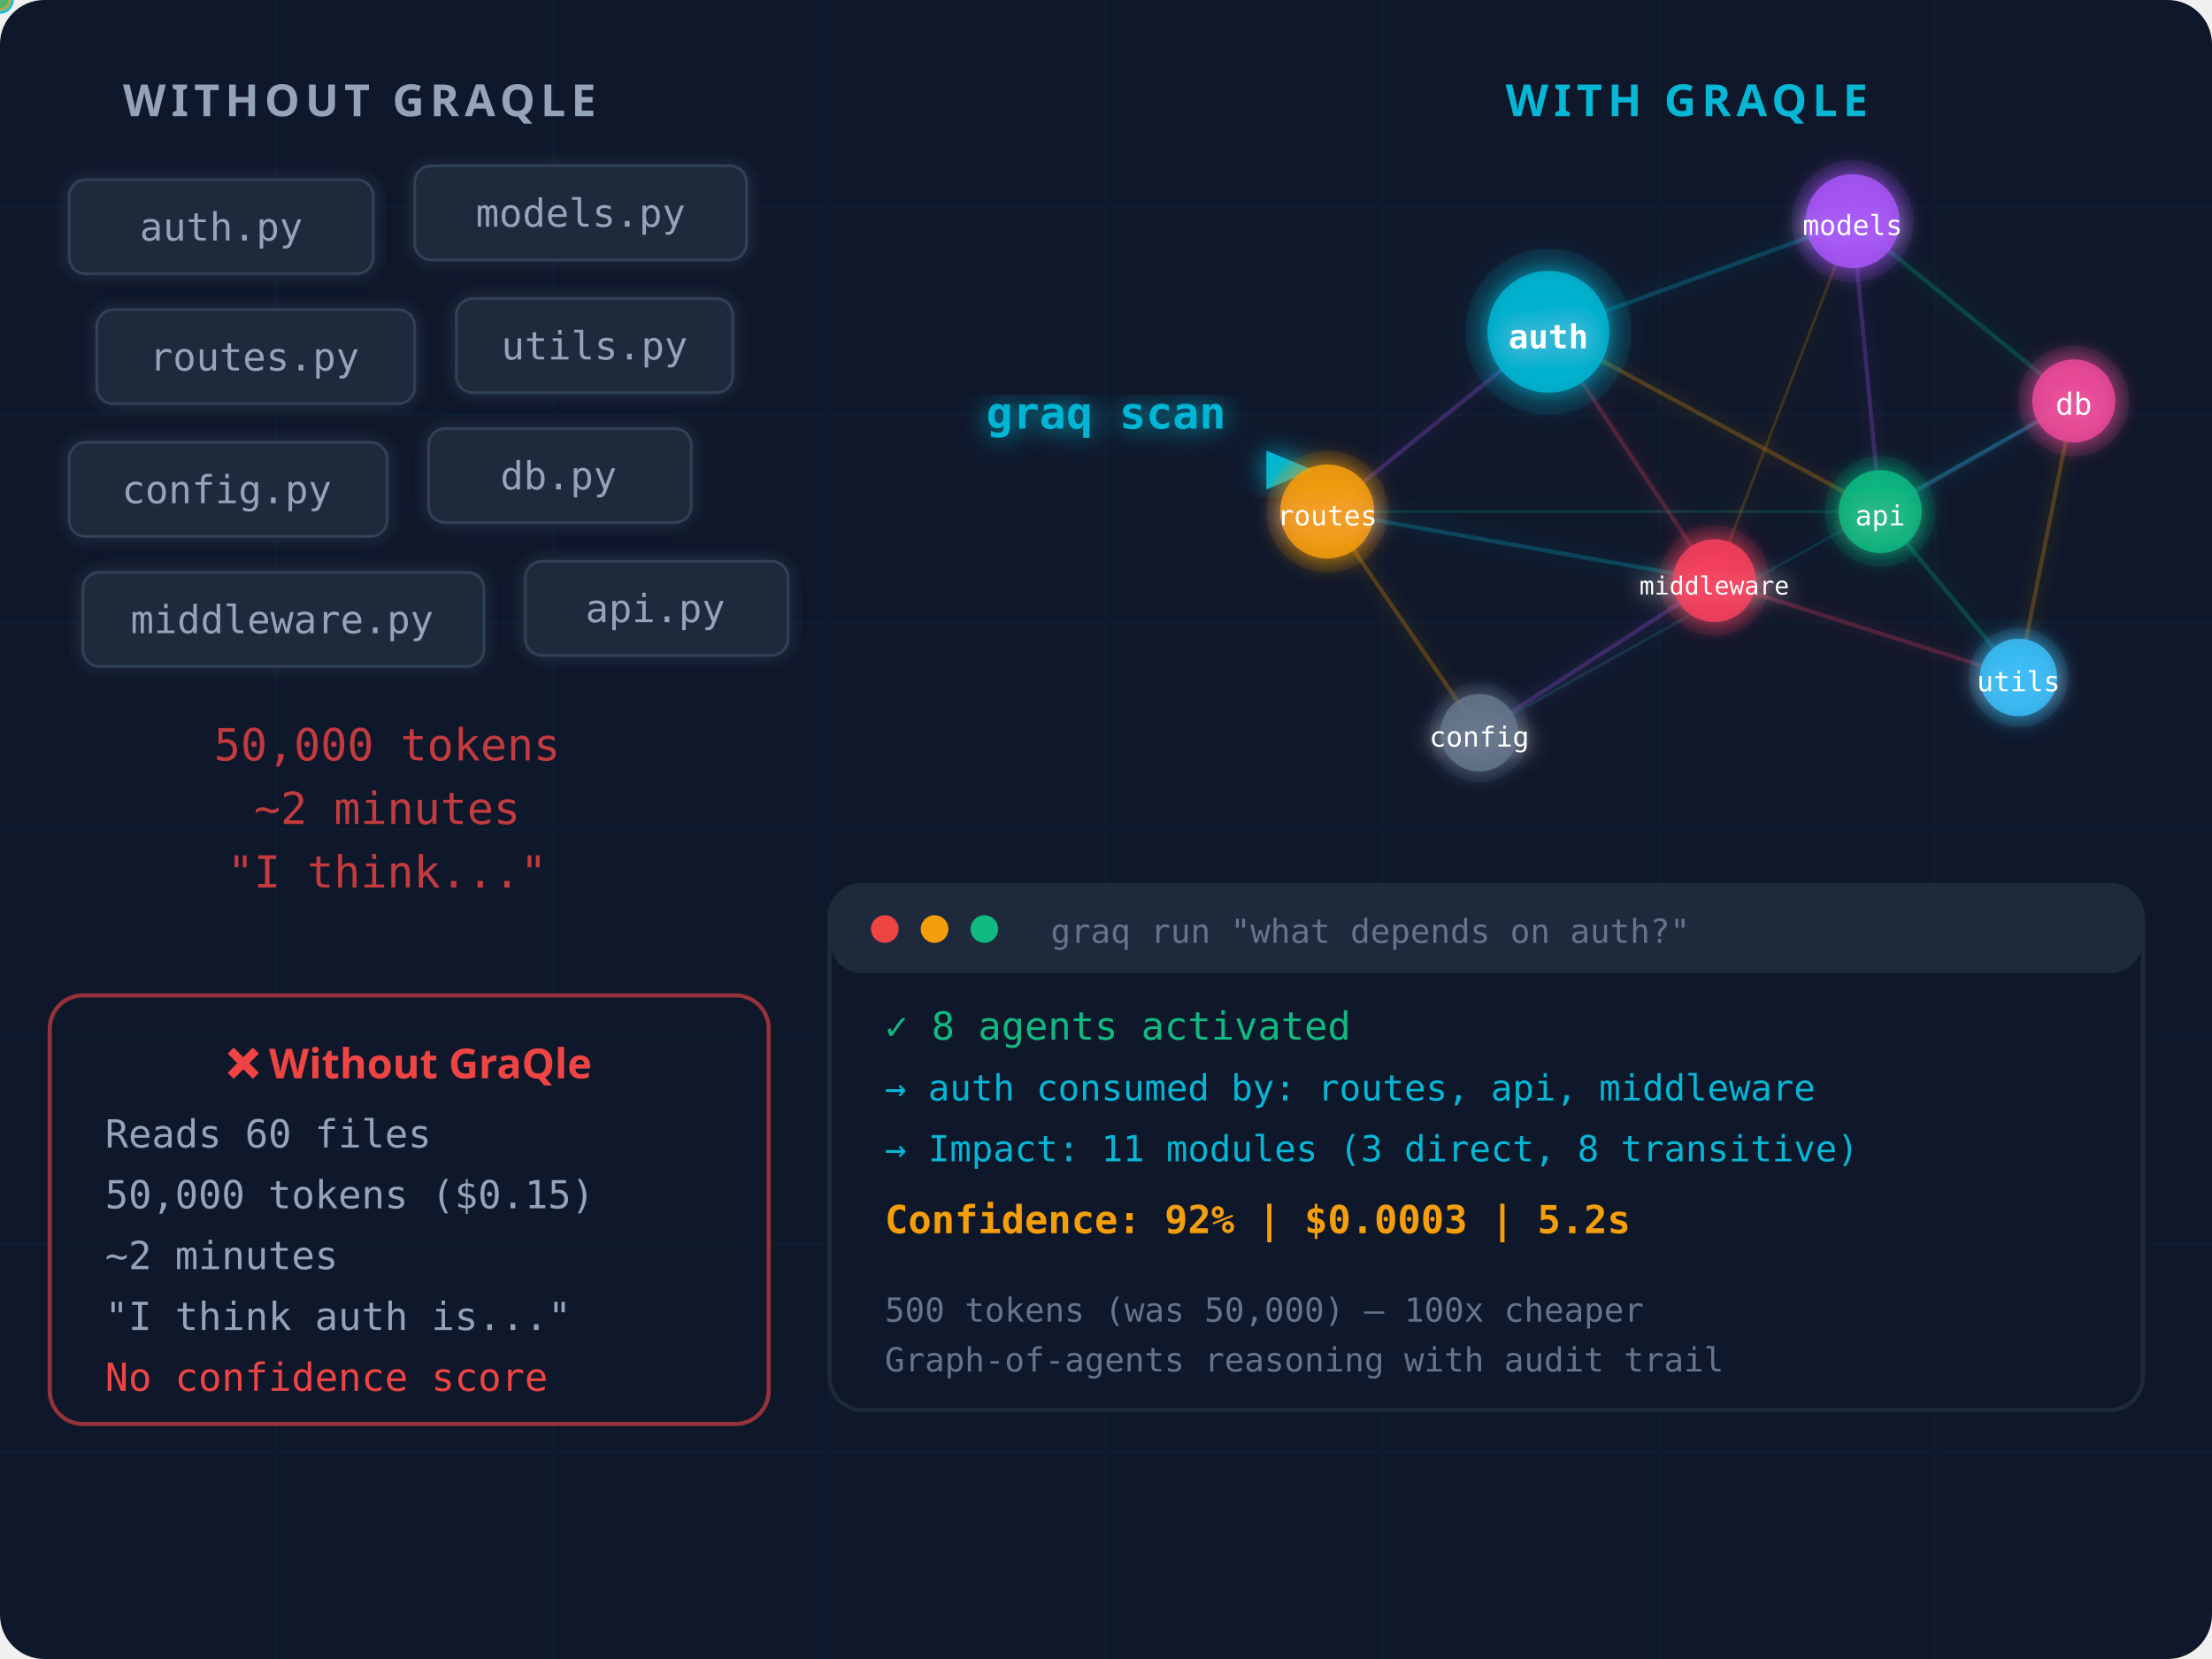
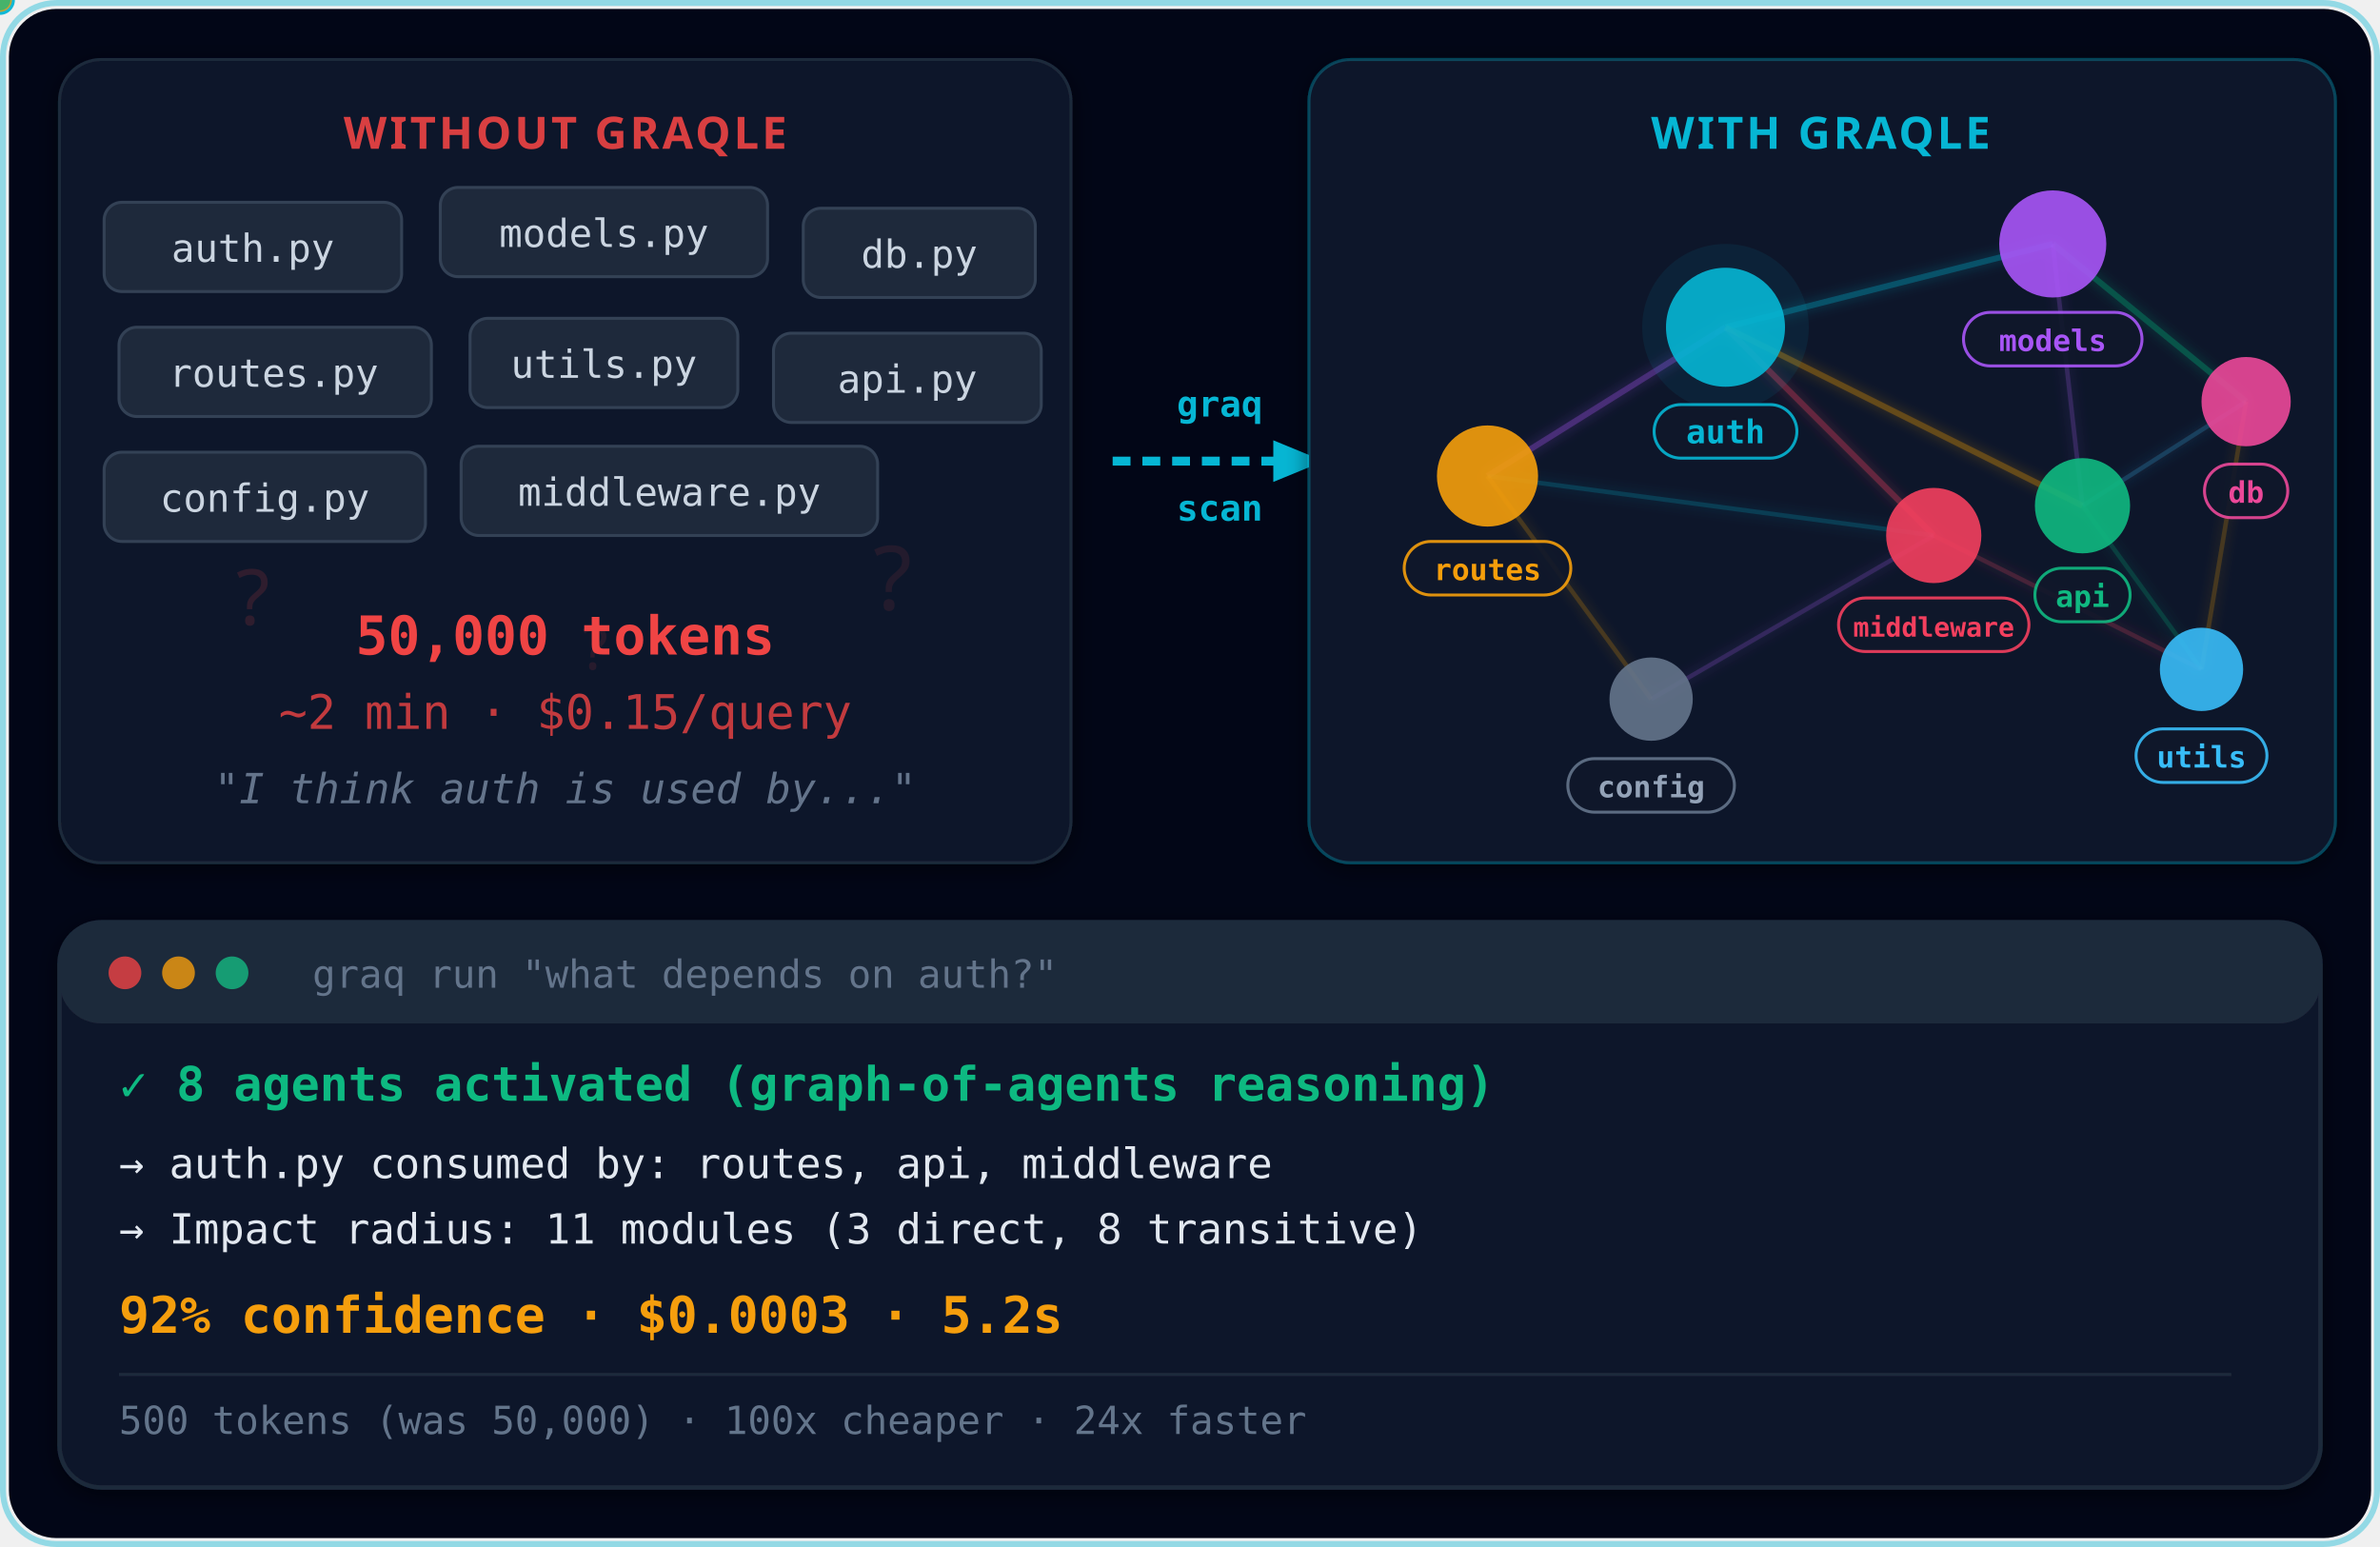
- <svg xmlns="http://www.w3.org/2000/svg" viewBox="0 0 800 600" fill="none">
+ <svg xmlns="http://www.w3.org/2000/svg" viewBox="0 0 800 520" fill="none">
  <defs>
-     <linearGradient id="bg" x1="0" y1="0" x2="800" y2="600">
-       <stop offset="0%" stop-color="#0f172a" />
+     <linearGradient id="bg" x1="0" y1="0" x2="800" y2="520">
+       <stop offset="0%" stop-color="#020617" />
+       <stop offset="50%" stop-color="#0a1628" />
      <stop offset="100%" stop-color="#020617" />
    </linearGradient>
-     <linearGradient id="cyan" x1="0" y1="0" x2="1" y2="1">
-       <stop offset="0%" stop-color="#06b6d4" />
-       <stop offset="100%" stop-color="#0ea5e9" />
+     <linearGradient id="border-glow" x1="0" y1="0" x2="800" y2="520">
+       <stop offset="0%" stop-color="#06b6d4" stop-opacity="0.4" />
+       <stop offset="50%" stop-color="#a855f7" stop-opacity="0.2" />
+       <stop offset="100%" stop-color="#06b6d4" stop-opacity="0.4" />
    </linearGradient>
-     <filter id="glow">
-       <feGaussianBlur stdDeviation="3" result="blur" />
+     <filter id="edge-glow">
+       <feGaussianBlur stdDeviation="2" result="blur" />
      <feMerge>
        <feMergeNode in="blur" />
        <feMergeNode in="SourceGraphic" />
      </feMerge>
    </filter>
-     <filter id="glow-strong">
-       <feGaussianBlur stdDeviation="5" result="blur" />
-       <feMerge>
-         <feMergeNode in="blur" />
-         <feMergeNode in="SourceGraphic" />
-       </feMerge>
+     <filter id="node-glow">
+       <feGaussianBlur stdDeviation="6" result="blur" />
+       <feComposite in="SourceGraphic" in2="blur" operator="over" />
    </filter>
-     <filter id="glow-node">
-       <feGaussianBlur stdDeviation="4" result="blur" />
-       <feMerge>
-         <feMergeNode in="blur" />
-         <feMergeNode in="SourceGraphic" />
-       </feMerge>
+     <filter id="soft-shadow">
+       <feDropShadow dx="0" dy="2" stdDeviation="4" flood-color="#000" flood-opacity="0.5" />
    </filter>
  </defs>
-   <rect width="800" height="600" fill="url(#bg)" rx="16" />
-   <g opacity="0.03" stroke="#06b6d4">
-     <line x1="0" y1="75" x2="800" y2="75" />
-     <line x1="0" y1="150" x2="800" y2="150" />
-     <line x1="0" y1="225" x2="800" y2="225" />
-     <line x1="0" y1="300" x2="800" y2="300" />
-     <line x1="0" y1="375" x2="800" y2="375" />
-     <line x1="0" y1="450" x2="800" y2="450" />
-     <line x1="0" y1="525" x2="800" y2="525" />
-     <line x1="100" y1="0" x2="100" y2="600" />
-     <line x1="200" y1="0" x2="200" y2="600" />
-     <line x1="300" y1="0" x2="300" y2="600" />
-     <line x1="400" y1="0" x2="400" y2="600" />
-     <line x1="500" y1="0" x2="500" y2="600" />
-     <line x1="600" y1="0" x2="600" y2="600" />
-     <line x1="700" y1="0" x2="700" y2="600" />
-   </g>
-   <text x="130" y="42" fill="#94a3b8" font-family="sans-serif" font-size="16" font-weight="bold" text-anchor="middle" letter-spacing="2">WITHOUT GRAQLE</text>
-   <g filter="url(#glow)">
-     <rect x="25" y="65" width="110" height="34" rx="6" fill="#1e293b" stroke="#334155" stroke-width="1" />
-     <text x="80" y="87" fill="#94a3b8" font-family="monospace" font-size="14" text-anchor="middle">auth.py</text>
-     <rect x="150" y="60" width="120" height="34" rx="6" fill="#1e293b" stroke="#334155" stroke-width="1" />
-     <text x="210" y="82" fill="#94a3b8" font-family="monospace" font-size="14" text-anchor="middle">models.py</text>
-     <rect x="35" y="112" width="115" height="34" rx="6" fill="#1e293b" stroke="#334155" stroke-width="1" />
-     <text x="92" y="134" fill="#94a3b8" font-family="monospace" font-size="14" text-anchor="middle">routes.py</text>
-     <rect x="165" y="108" width="100" height="34" rx="6" fill="#1e293b" stroke="#334155" stroke-width="1" />
-     <text x="215" y="130" fill="#94a3b8" font-family="monospace" font-size="14" text-anchor="middle">utils.py</text>
-     <rect x="25" y="160" width="115" height="34" rx="6" fill="#1e293b" stroke="#334155" stroke-width="1" />
-     <text x="82" y="182" fill="#94a3b8" font-family="monospace" font-size="14" text-anchor="middle">config.py</text>
-     <rect x="155" y="155" width="95" height="34" rx="6" fill="#1e293b" stroke="#334155" stroke-width="1" />
-     <text x="202" y="177" fill="#94a3b8" font-family="monospace" font-size="14" text-anchor="middle">db.py</text>
-     <rect x="30" y="207" width="145" height="34" rx="6" fill="#1e293b" stroke="#334155" stroke-width="1" />
-     <text x="102" y="229" fill="#94a3b8" font-family="monospace" font-size="14" text-anchor="middle">middleware.py</text>
-     <rect x="190" y="203" width="95" height="34" rx="6" fill="#1e293b" stroke="#334155" stroke-width="1" />
-     <text x="237" y="225" fill="#94a3b8" font-family="monospace" font-size="14" text-anchor="middle">api.py</text>
-   </g>
-   <g>
-     <text x="140" y="275" fill="#ef4444" font-family="monospace" font-size="16" text-anchor="middle" opacity="0.8">50,000 tokens</text>
-     <text x="140" y="298" fill="#ef4444" font-family="monospace" font-size="16" text-anchor="middle" opacity="0.8">~2 minutes</text>
-     <text x="140" y="321" fill="#ef4444" font-family="monospace" font-size="16" text-anchor="middle" opacity="0.8">"I think..."</text>
-   </g>
-   <g filter="url(#glow-strong)">
-     <text x="400" y="155" fill="#06b6d4" font-family="monospace" font-size="16" font-weight="bold" text-anchor="middle">graq scan</text>
-     <path d="M 340 170 L 460 170" stroke="url(#cyan)" stroke-width="3" stroke-dasharray="6 4">
-       <animate attributeName="stroke-dashoffset" values="10;0" dur="0.8s" repeatCount="indefinite" />
+   <rect x="1" y="1" width="798" height="518" rx="18" fill="none" stroke="url(#border-glow)" stroke-width="2" />
+   <rect x="3" y="3" width="794" height="514" rx="16" fill="url(#bg)" />
+   <g opacity="0.08" fill="#06b6d4">
+     <circle cx="80" cy="60" r="1" />
+     <circle cx="160" cy="60" r="1" />
+     <circle cx="240" cy="60" r="1" />
+     <circle cx="320" cy="60" r="1" />
+     <circle cx="80" cy="120" r="1" />
+     <circle cx="160" cy="120" r="1" />
+     <circle cx="240" cy="120" r="1" />
+     <circle cx="320" cy="120" r="1" />
+     <circle cx="80" cy="180" r="1" />
+     <circle cx="160" cy="180" r="1" />
+     <circle cx="240" cy="180" r="1" />
+     <circle cx="320" cy="180" r="1" />
+     <circle cx="480" cy="60" r="1" />
+     <circle cx="560" cy="60" r="1" />
+     <circle cx="640" cy="60" r="1" />
+     <circle cx="720" cy="60" r="1" />
+     <circle cx="480" cy="120" r="1" />
+     <circle cx="560" cy="120" r="1" />
+     <circle cx="640" cy="120" r="1" />
+     <circle cx="720" cy="120" r="1" />
+     <circle cx="480" cy="180" r="1" />
+     <circle cx="560" cy="180" r="1" />
+     <circle cx="640" cy="180" r="1" />
+     <circle cx="720" cy="180" r="1" />
+     <circle cx="480" cy="240" r="1" />
+     <circle cx="560" cy="240" r="1" />
+     <circle cx="640" cy="240" r="1" />
+     <circle cx="720" cy="240" r="1" />
+   </g>
+   <g filter="url(#soft-shadow)">
+     <rect x="20" y="20" width="340" height="270" rx="14" fill="#0f172a" stroke="#1e293b" stroke-width="1" />
+   </g>
+   <text x="190" y="50" fill="#ef4444" font-family="sans-serif" font-size="15" font-weight="bold" text-anchor="middle" letter-spacing="1" opacity="0.9">WITHOUT GRAQLE</text>
+   <g>
+     <rect x="35" y="68" width="100" height="30" rx="6" fill="#1e293b" stroke="#334155" stroke-width="1" />
+     <text x="85" y="88" fill="#cbd5e1" font-family="monospace" font-size="13" text-anchor="middle">auth.py</text>
+     <rect x="148" y="63" width="110" height="30" rx="6" fill="#1e293b" stroke="#334155" stroke-width="1" />
+     <text x="203" y="83" fill="#cbd5e1" font-family="monospace" font-size="13" text-anchor="middle">models.py</text>
+     <rect x="270" y="70" width="78" height="30" rx="6" fill="#1e293b" stroke="#334155" stroke-width="1" />
+     <text x="309" y="90" fill="#cbd5e1" font-family="monospace" font-size="13" text-anchor="middle">db.py</text>
+     <rect x="40" y="110" width="105" height="30" rx="6" fill="#1e293b" stroke="#334155" stroke-width="1" />
+     <text x="92" y="130" fill="#cbd5e1" font-family="monospace" font-size="13" text-anchor="middle">routes.py</text>
+     <rect x="158" y="107" width="90" height="30" rx="6" fill="#1e293b" stroke="#334155" stroke-width="1" />
+     <text x="203" y="127" fill="#cbd5e1" font-family="monospace" font-size="13" text-anchor="middle">utils.py</text>
+     <rect x="260" y="112" width="90" height="30" rx="6" fill="#1e293b" stroke="#334155" stroke-width="1" />
+     <text x="305" y="132" fill="#cbd5e1" font-family="monospace" font-size="13" text-anchor="middle">api.py</text>
+     <rect x="35" y="152" width="108" height="30" rx="6" fill="#1e293b" stroke="#334155" stroke-width="1" />
+     <text x="89" y="172" fill="#cbd5e1" font-family="monospace" font-size="13" text-anchor="middle">config.py</text>
+     <rect x="155" y="150" width="140" height="30" rx="6" fill="#1e293b" stroke="#334155" stroke-width="1" />
+     <text x="225" y="170" fill="#cbd5e1" font-family="monospace" font-size="13" text-anchor="middle">middleware.py</text>
+   </g>
+   <text x="85" y="210" fill="#ef4444" font-family="sans-serif" font-size="26" text-anchor="middle" opacity="0.15">?</text>
+   <text x="200" y="225" fill="#ef4444" font-family="sans-serif" font-size="20" text-anchor="middle" opacity="0.12">?</text>
+   <text x="300" y="205" fill="#ef4444" font-family="sans-serif" font-size="30" text-anchor="middle" opacity="0.1">?</text>
+   <text x="190" y="220" fill="#ef4444" font-family="monospace" font-size="18" text-anchor="middle" font-weight="bold">50,000 tokens</text>
+   <text x="190" y="245" fill="#ef4444" font-family="monospace" font-size="16" text-anchor="middle" opacity="0.8">~2 min  ·  $0.15/query</text>
+   <text x="190" y="270" fill="#64748b" font-family="monospace" font-size="14" text-anchor="middle" font-style="italic">"I think auth is used by..."</text>
+   <g>
+     <path d="M 374 155 L 430 155" stroke="#06b6d4" stroke-width="3" stroke-dasharray="6 4">
+       <animate attributeName="stroke-dashoffset" values="10;0" dur="0.7s" repeatCount="indefinite" />
    </path>
-     <polygon points="458,163 475,170 458,177" fill="#06b6d4" />
-   </g>
-   <text x="610" y="42" fill="#06b6d4" font-family="sans-serif" font-size="16" font-weight="bold" text-anchor="middle" letter-spacing="2">WITH GRAQLE</text>
-   <g filter="url(#glow)">
-     <line x1="560" y1="120" x2="670" y2="80" stroke="#06b6d4" stroke-width="1.5" opacity="0.25">
-       <animate attributeName="opacity" values="0.12;0.45;0.12" dur="3s" repeatCount="indefinite" />
-     </line>
-     <line x1="560" y1="120" x2="480" y2="185" stroke="#a855f7" stroke-width="1.5" opacity="0.25">
-       <animate attributeName="opacity" values="0.12;0.45;0.12" dur="2.5s" repeatCount="indefinite" />
-     </line>
-     <line x1="560" y1="120" x2="620" y2="210" stroke="#f43f5e" stroke-width="1.5" opacity="0.25">
-       <animate attributeName="opacity" values="0.12;0.45;0.12" dur="2.8s" repeatCount="indefinite" />
-     </line>
-     <line x1="560" y1="120" x2="680" y2="185" stroke="#f59e0b" stroke-width="1.5" opacity="0.25">
-       <animate attributeName="opacity" values="0.12;0.45;0.12" dur="3.2s" repeatCount="indefinite" />
-     </line>
-     <line x1="670" y1="80" x2="750" y2="145" stroke="#10b981" stroke-width="1.5" opacity="0.25">
-       <animate attributeName="opacity" values="0.12;0.45;0.12" dur="2.2s" repeatCount="indefinite" />
-     </line>
-     <line x1="670" y1="80" x2="680" y2="185" stroke="#a855f7" stroke-width="1.5" opacity="0.25">
-       <animate attributeName="opacity" values="0.12;0.45;0.12" dur="2.7s" repeatCount="indefinite" />
-     </line>
-     <line x1="670" y1="80" x2="620" y2="210" stroke="#f59e0b" stroke-width="1" opacity="0.18">
-       <animate attributeName="opacity" values="0.08;0.3;0.08" dur="4.2s" repeatCount="indefinite" />
-     </line>
-     <line x1="480" y1="185" x2="620" y2="210" stroke="#06b6d4" stroke-width="1.5" opacity="0.25">
-       <animate attributeName="opacity" values="0.12;0.45;0.12" dur="3.5s" repeatCount="indefinite" />
-     </line>
-     <line x1="480" y1="185" x2="535" y2="265" stroke="#f59e0b" stroke-width="1.5" opacity="0.25">
-       <animate attributeName="opacity" values="0.12;0.45;0.12" dur="2.9s" repeatCount="indefinite" />
-     </line>
-     <line x1="480" y1="185" x2="680" y2="185" stroke="#10b981" stroke-width="1" opacity="0.18">
-       <animate attributeName="opacity" values="0.08;0.3;0.08" dur="3.7s" repeatCount="indefinite" />
-     </line>
-     <line x1="680" y1="185" x2="750" y2="145" stroke="#38bdf8" stroke-width="1.5" opacity="0.25">
-       <animate attributeName="opacity" values="0.12;0.45;0.12" dur="2.4s" repeatCount="indefinite" />
-     </line>
-     <line x1="680" y1="185" x2="730" y2="245" stroke="#10b981" stroke-width="1.5" opacity="0.25">
-       <animate attributeName="opacity" values="0.12;0.45;0.12" dur="3.1s" repeatCount="indefinite" />
-     </line>
-     <line x1="620" y1="210" x2="535" y2="265" stroke="#a855f7" stroke-width="1.5" opacity="0.25">
-       <animate attributeName="opacity" values="0.12;0.45;0.12" dur="2.6s" repeatCount="indefinite" />
-     </line>
-     <line x1="620" y1="210" x2="730" y2="245" stroke="#f43f5e" stroke-width="1.5" opacity="0.25">
-       <animate attributeName="opacity" values="0.12;0.45;0.12" dur="3.3s" repeatCount="indefinite" />
-     </line>
-     <line x1="750" y1="145" x2="730" y2="245" stroke="#f59e0b" stroke-width="1.5" opacity="0.25">
-       <animate attributeName="opacity" values="0.12;0.45;0.12" dur="2.3s" repeatCount="indefinite" />
-     </line>
-     <line x1="535" y1="265" x2="750" y2="145" stroke="#06b6d4" stroke-width="1" opacity="0.15">
-       <animate attributeName="opacity" values="0.06;0.28;0.06" dur="4s" repeatCount="indefinite" />
-     </line>
-   </g>
-   <g filter="url(#glow-node)">
-     <circle cx="560" cy="120" r="30" fill="#06b6d4" opacity="0.1" />
-     <circle cx="560" cy="120" r="22" fill="#06b6d4" opacity="0.85">
-       <animate attributeName="r" values="22;25;22" dur="2s" repeatCount="indefinite" />
-     </circle>
-     <text x="560" y="126" fill="white" font-family="monospace" font-size="12" text-anchor="middle" font-weight="bold">auth</text>
-     <circle cx="670" cy="80" r="22" fill="#a855f7" opacity="0.1" />
-     <circle cx="670" cy="80" r="17" fill="#a855f7" opacity="0.85">
-       <animate attributeName="r" values="17;19;17" dur="2.3s" repeatCount="indefinite" />
-     </circle>
-     <text x="670" y="85" fill="white" font-family="monospace" font-size="10" text-anchor="middle">models</text>
-     <circle cx="480" cy="185" r="22" fill="#f59e0b" opacity="0.1" />
-     <circle cx="480" cy="185" r="17" fill="#f59e0b" opacity="0.85">
+     <polygon points="428,148 445,155 428,162" fill="#06b6d4">
+       <animate attributeName="opacity" values="0.6;1;0.6" dur="1.5s" repeatCount="indefinite" />
+     </polygon>
+     <text x="410" y="140" fill="#06b6d4" font-family="monospace" font-size="12" font-weight="bold" text-anchor="middle">graq</text>
+     <text x="410" y="175" fill="#06b6d4" font-family="monospace" font-size="12" font-weight="bold" text-anchor="middle">scan</text>
+   </g>
+   <g filter="url(#soft-shadow)">
+     <rect x="440" y="20" width="345" height="270" rx="14" fill="#0f172a" stroke="#06b6d4" stroke-width="1" stroke-opacity="0.3" />
+   </g>
+   <text x="612" y="50" fill="#06b6d4" font-family="sans-serif" font-size="15" font-weight="bold" text-anchor="middle" letter-spacing="1">WITH GRAQLE</text>
+   <g filter="url(#edge-glow)">
+     <line x1="580" y1="110" x2="690" y2="82" stroke="#06b6d4" stroke-width="2" opacity="0.3">
+       <animate attributeName="opacity" values="0.15;0.5;0.15" dur="3s" repeatCount="indefinite" />
+     </line>
+     <line x1="580" y1="110" x2="500" y2="160" stroke="#a855f7" stroke-width="2" opacity="0.3">
+       <animate attributeName="opacity" values="0.15;0.5;0.15" dur="2.5s" repeatCount="indefinite" />
+     </line>
+     <line x1="580" y1="110" x2="650" y2="180" stroke="#f43f5e" stroke-width="2" opacity="0.3">
+       <animate attributeName="opacity" values="0.15;0.5;0.15" dur="2.8s" repeatCount="indefinite" />
+     </line>
+     <line x1="580" y1="110" x2="700" y2="170" stroke="#f59e0b" stroke-width="2" opacity="0.3">
+       <animate attributeName="opacity" values="0.15;0.5;0.15" dur="3.2s" repeatCount="indefinite" />
+     </line>
+     <line x1="690" y1="82" x2="755" y2="135" stroke="#10b981" stroke-width="2" opacity="0.3">
+       <animate attributeName="opacity" values="0.15;0.5;0.15" dur="2.2s" repeatCount="indefinite" />
+     </line>
+     <line x1="690" y1="82" x2="700" y2="170" stroke="#a855f7" stroke-width="1.5" opacity="0.2">
+       <animate attributeName="opacity" values="0.1;0.35;0.1" dur="2.7s" repeatCount="indefinite" />
+     </line>
+     <line x1="500" y1="160" x2="650" y2="180" stroke="#06b6d4" stroke-width="1.5" opacity="0.2">
+       <animate attributeName="opacity" values="0.1;0.35;0.1" dur="3.5s" repeatCount="indefinite" />
+     </line>
+     <line x1="500" y1="160" x2="555" y2="235" stroke="#f59e0b" stroke-width="1.5" opacity="0.2">
+       <animate attributeName="opacity" values="0.1;0.35;0.1" dur="2.9s" repeatCount="indefinite" />
+     </line>
+     <line x1="700" y1="170" x2="755" y2="135" stroke="#38bdf8" stroke-width="1.5" opacity="0.2">
+       <animate attributeName="opacity" values="0.1;0.35;0.1" dur="2.4s" repeatCount="indefinite" />
+     </line>
+     <line x1="700" y1="170" x2="740" y2="225" stroke="#10b981" stroke-width="1.5" opacity="0.2">
+       <animate attributeName="opacity" values="0.1;0.35;0.1" dur="3.1s" repeatCount="indefinite" />
+     </line>
+     <line x1="650" y1="180" x2="555" y2="235" stroke="#a855f7" stroke-width="1.5" opacity="0.2">
+       <animate attributeName="opacity" values="0.1;0.35;0.1" dur="2.6s" repeatCount="indefinite" />
+     </line>
+     <line x1="650" y1="180" x2="740" y2="225" stroke="#f43f5e" stroke-width="1.5" opacity="0.2">
+       <animate attributeName="opacity" values="0.1;0.35;0.1" dur="3.3s" repeatCount="indefinite" />
+     </line>
+     <line x1="755" y1="135" x2="740" y2="225" stroke="#f59e0b" stroke-width="1.5" opacity="0.2">
+       <animate attributeName="opacity" values="0.1;0.35;0.1" dur="2.3s" repeatCount="indefinite" />
+     </line>
+   </g>
+   <g>
+     <circle cx="580" cy="110" r="28" fill="#06b6d4" opacity="0.08" />
+     <circle cx="580" cy="110" r="20" fill="#06b6d4" opacity="0.9">
+       <animate attributeName="r" values="20;23;20" dur="2s" repeatCount="indefinite" />
+     </circle>
+     <rect x="556" y="136" width="48" height="18" rx="9" fill="#0f172a" stroke="#06b6d4" stroke-width="1" opacity="0.9" />
+     <text x="580" y="149" fill="#06b6d4" font-family="monospace" font-size="11" text-anchor="middle" font-weight="bold">auth</text>
+     <circle cx="690" cy="82" r="18" fill="#a855f7" opacity="0.9">
+       <animate attributeName="r" values="18;20;18" dur="2.3s" repeatCount="indefinite" />
+     </circle>
+     <rect x="660" y="105" width="60" height="18" rx="9" fill="#0f172a" stroke="#a855f7" stroke-width="1" opacity="0.9" />
+     <text x="690" y="118" fill="#a855f7" font-family="monospace" font-size="10" text-anchor="middle" font-weight="bold">models</text>
+     <circle cx="500" cy="160" r="17" fill="#f59e0b" opacity="0.9">
      <animate attributeName="r" values="17;19;17" dur="2.6s" repeatCount="indefinite" />
    </circle>
-     <text x="480" y="190" fill="white" font-family="monospace" font-size="10" text-anchor="middle">routes</text>
-     <circle cx="680" cy="185" r="20" fill="#10b981" opacity="0.1" />
-     <circle cx="680" cy="185" r="15" fill="#10b981" opacity="0.85">
-       <animate attributeName="r" values="15;17;15" dur="2.1s" repeatCount="indefinite" />
-     </circle>
-     <text x="680" y="190" fill="white" font-family="monospace" font-size="10" text-anchor="middle">api</text>
-     <circle cx="750" cy="145" r="20" fill="#ec4899" opacity="0.1" />
-     <circle cx="750" cy="145" r="15" fill="#ec4899" opacity="0.85">
+     <rect x="472" y="182" width="56" height="18" rx="9" fill="#0f172a" stroke="#f59e0b" stroke-width="1" opacity="0.9" />
+     <text x="500" y="195" fill="#f59e0b" font-family="monospace" font-size="10" text-anchor="middle" font-weight="bold">routes</text>
+     <circle cx="700" cy="170" r="16" fill="#10b981" opacity="0.9">
+       <animate attributeName="r" values="16;18;16" dur="2.1s" repeatCount="indefinite" />
+     </circle>
+     <rect x="684" y="191" width="32" height="18" rx="9" fill="#0f172a" stroke="#10b981" stroke-width="1" opacity="0.9" />
+     <text x="700" y="204" fill="#10b981" font-family="monospace" font-size="10" text-anchor="middle" font-weight="bold">api</text>
+     <circle cx="755" cy="135" r="15" fill="#ec4899" opacity="0.9">
      <animate attributeName="r" values="15;17;15" dur="2.4s" repeatCount="indefinite" />
    </circle>
-     <text x="750" y="150" fill="white" font-family="monospace" font-size="11" text-anchor="middle">db</text>
-     <circle cx="535" cy="265" r="18" fill="#64748b" opacity="0.1" />
-     <circle cx="535" cy="265" r="14" fill="#64748b" opacity="0.85">
+     <rect x="741" y="156" width="28" height="18" rx="9" fill="#0f172a" stroke="#ec4899" stroke-width="1" opacity="0.9" />
+     <text x="755" y="169" fill="#ec4899" font-family="monospace" font-size="10" text-anchor="middle" font-weight="bold">db</text>
+     <circle cx="555" cy="235" r="14" fill="#64748b" opacity="0.9">
      <animate attributeName="r" values="14;16;14" dur="3s" repeatCount="indefinite" />
    </circle>
-     <text x="535" y="270" fill="white" font-family="monospace" font-size="10" text-anchor="middle">config</text>
-     <circle cx="620" cy="210" r="20" fill="#f43f5e" opacity="0.1" />
-     <circle cx="620" cy="210" r="15" fill="#f43f5e" opacity="0.85">
-       <animate attributeName="r" values="15;17;15" dur="2.7s" repeatCount="indefinite" />
-     </circle>
-     <text x="620" y="215" fill="white" font-family="monospace" font-size="9" text-anchor="middle">middleware</text>
-     <circle cx="730" cy="245" r="18" fill="#38bdf8" opacity="0.1" />
-     <circle cx="730" cy="245" r="14" fill="#38bdf8" opacity="0.85">
+     <rect x="527" y="255" width="56" height="18" rx="9" fill="#0f172a" stroke="#64748b" stroke-width="1" opacity="0.9" />
+     <text x="555" y="268" fill="#94a3b8" font-family="monospace" font-size="10" text-anchor="middle" font-weight="bold">config</text>
+     <circle cx="650" cy="180" r="16" fill="#f43f5e" opacity="0.9">
+       <animate attributeName="r" values="16;18;16" dur="2.7s" repeatCount="indefinite" />
+     </circle>
+     <rect x="618" y="201" width="64" height="18" rx="9" fill="#0f172a" stroke="#f43f5e" stroke-width="1" opacity="0.9" />
+     <text x="650" y="214" fill="#f43f5e" font-family="monospace" font-size="9" text-anchor="middle" font-weight="bold">middleware</text>
+     <circle cx="740" cy="225" r="14" fill="#38bdf8" opacity="0.9">
      <animate attributeName="r" values="14;16;14" dur="3.2s" repeatCount="indefinite" />
    </circle>
-     <text x="730" y="250" fill="white" font-family="monospace" font-size="10" text-anchor="middle">utils</text>
-   </g>
-   <g>
-     <circle r="5" fill="#06b6d4" opacity="0.9">
-       <animate attributeName="cx" values="560;670;750;680;620;560" dur="3.5s" repeatCount="indefinite" />
-       <animate attributeName="cy" values="120;80;145;185;210;120" dur="3.5s" repeatCount="indefinite" />
+     <rect x="718" y="245" width="44" height="18" rx="9" fill="#0f172a" stroke="#38bdf8" stroke-width="1" opacity="0.9" />
+     <text x="740" y="258" fill="#38bdf8" font-family="monospace" font-size="10" text-anchor="middle" font-weight="bold">utils</text>
+   </g>
+   <g>
+     <circle r="5" fill="#06b6d4" opacity="0.95">
+       <animate attributeName="cx" values="580;690;755;700;650;580" dur="3.5s" repeatCount="indefinite" />
+       <animate attributeName="cy" values="110;82;135;170;180;110" dur="3.5s" repeatCount="indefinite" />
      <animate attributeName="fill" values="#06b6d4;#a855f7;#ec4899;#10b981;#f43f5e;#06b6d4" dur="3.5s" repeatCount="indefinite" />
    </circle>
-     <circle r="4" fill="#f59e0b" opacity="0.7">
-       <animate attributeName="cx" values="480;535;730;670;560;480" dur="5s" repeatCount="indefinite" />
-       <animate attributeName="cy" values="185;265;245;80;120;185" dur="5s" repeatCount="indefinite" />
-       <animate attributeName="fill" values="#f59e0b;#64748b;#38bdf8;#a855f7;#06b6d4;#f59e0b" dur="5s" repeatCount="indefinite" />
-     </circle>
-     <circle r="3" fill="#10b981" opacity="0.6">
-       <animate attributeName="cx" values="680;750;730;620;535;680" dur="4s" repeatCount="indefinite" />
-       <animate attributeName="cy" values="185;145;245;210;265;185" dur="4s" repeatCount="indefinite" />
-     </circle>
-   </g>
-   <g>
-     <rect x="300" y="320" width="475" height="190" rx="12" fill="#0f172a" stroke="#1e293b" stroke-width="1.5" />
-     <rect x="300" y="320" width="475" height="32" rx="12" fill="#1e293b" />
-     <circle cx="320" cy="336" r="5" fill="#ef4444" />
-     <circle cx="338" cy="336" r="5" fill="#f59e0b" />
-     <circle cx="356" cy="336" r="5" fill="#10b981" />
-     <text x="380" y="341" fill="#64748b" font-family="monospace" font-size="12">graq run "what depends on auth?"</text>
-     <text x="320" y="376" fill="#10b981" font-family="monospace" font-size="14">✓ 8 agents activated</text>
-     <text x="320" y="398" fill="#06b6d4" font-family="monospace" font-size="13">→ auth consumed by: routes, api, middleware</text>
-     <text x="320" y="420" fill="#06b6d4" font-family="monospace" font-size="13">→ Impact: 11 modules (3 direct, 8 transitive)</text>
-     <text x="320" y="446" fill="#f59e0b" font-family="monospace" font-size="14" font-weight="bold">Confidence: 92%  |  $0.0003  |  5.2s</text>
-     <text x="320" y="478" fill="#64748b" font-family="monospace" font-size="12">500 tokens (was 50,000) — 100x cheaper</text>
-     <text x="320" y="496" fill="#64748b" font-family="monospace" font-size="12">Graph-of-agents reasoning with audit trail</text>
-   </g>
-   <g>
-     <rect x="18" y="360" width="260" height="155" rx="12" fill="#0f172a" stroke="#ef4444" stroke-width="1.5" opacity="0.6" />
-     <text x="148" y="390" fill="#ef4444" font-family="sans-serif" font-size="15" font-weight="bold" text-anchor="middle">❌ Without GraQle</text>
-     <text x="38" y="415" fill="#94a3b8" font-family="monospace" font-size="14">Reads 60 files</text>
-     <text x="38" y="437" fill="#94a3b8" font-family="monospace" font-size="14">50,000 tokens ($0.15)</text>
-     <text x="38" y="459" fill="#94a3b8" font-family="monospace" font-size="14">~2 minutes</text>
-     <text x="38" y="481" fill="#94a3b8" font-family="monospace" font-size="14">"I think auth is..."</text>
-     <text x="38" y="503" fill="#ef4444" font-family="monospace" font-size="14">No confidence score</text>
+     <circle r="4" fill="#f59e0b" opacity="0.8">
+       <animate attributeName="cx" values="500;555;740;690;580;500" dur="5s" repeatCount="indefinite" />
+       <animate attributeName="cy" values="160;235;225;82;110;160" dur="5s" repeatCount="indefinite" />
+     </circle>
+     <circle r="3.5" fill="#10b981" opacity="0.7">
+       <animate attributeName="cx" values="700;755;740;650;555;700" dur="4s" repeatCount="indefinite" />
+       <animate attributeName="cy" values="170;135;225;180;235;170" dur="4s" repeatCount="indefinite" />
+     </circle>
+   </g>
+   <g filter="url(#soft-shadow)">
+     <rect x="20" y="310" width="760" height="190" rx="14" fill="#0f172a" stroke="#1e293b" stroke-width="1.5" />
+     <rect x="20" y="310" width="760" height="34" rx="14" fill="#1e293b" />
+     <circle cx="42" cy="327" r="5.5" fill="#ef4444" opacity="0.8" />
+     <circle cx="60" cy="327" r="5.5" fill="#f59e0b" opacity="0.8" />
+     <circle cx="78" cy="327" r="5.5" fill="#10b981" opacity="0.8" />
+     <text x="105" y="332" fill="#64748b" font-family="monospace" font-size="13">graq run "what depends on auth?"</text>
+     <text x="40" y="370" fill="#10b981" font-family="monospace" font-size="16" font-weight="bold">✓ 8 agents activated (graph-of-agents reasoning)</text>
+     <text x="40" y="396" fill="#e2e8f0" font-family="monospace" font-size="14">→ auth.py consumed by: routes, api, middleware</text>
+     <text x="40" y="418" fill="#e2e8f0" font-family="monospace" font-size="14">→ Impact radius: 11 modules (3 direct, 8 transitive)</text>
+     <text x="40" y="448" fill="#f59e0b" font-family="monospace" font-size="17" font-weight="bold">92% confidence  ·  $0.0003  ·  5.2s</text>
+     <line x1="40" y1="462" x2="750" y2="462" stroke="#1e293b" stroke-width="1" />
+     <text x="40" y="482" fill="#64748b" font-family="monospace" font-size="13">500 tokens (was 50,000)  ·  100x cheaper  ·  24x faster</text>
  </g>
</svg>
